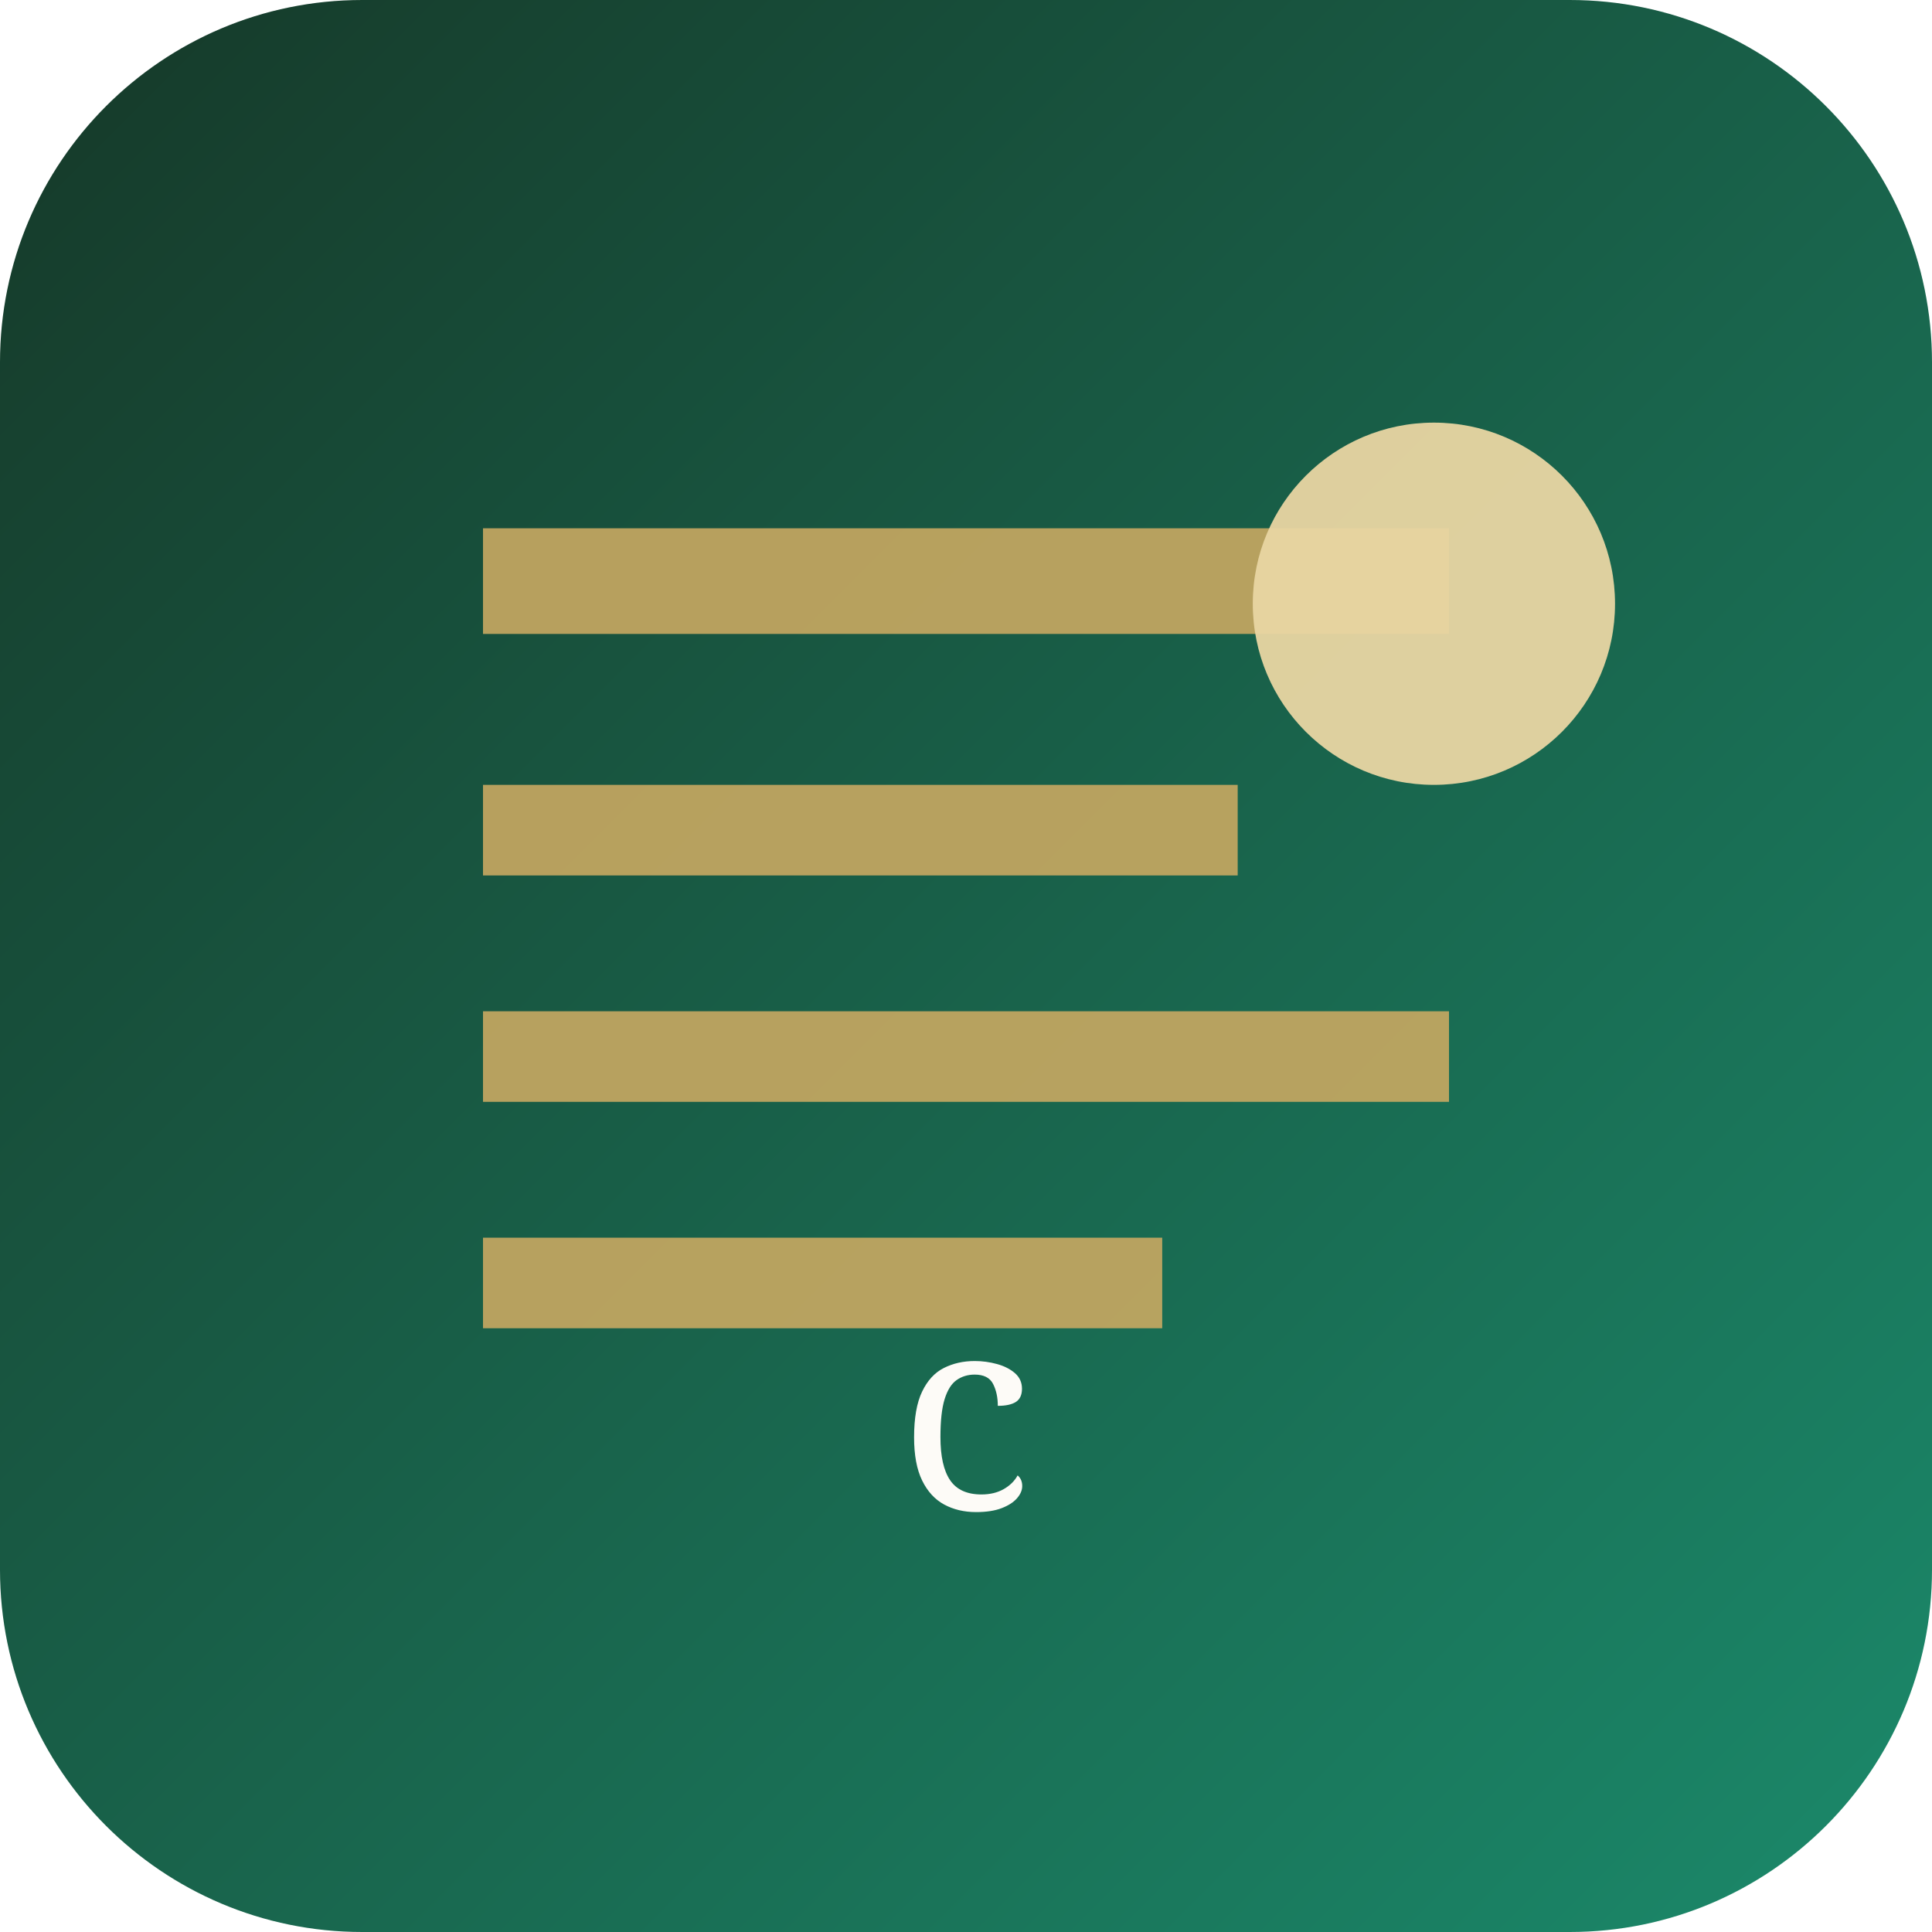
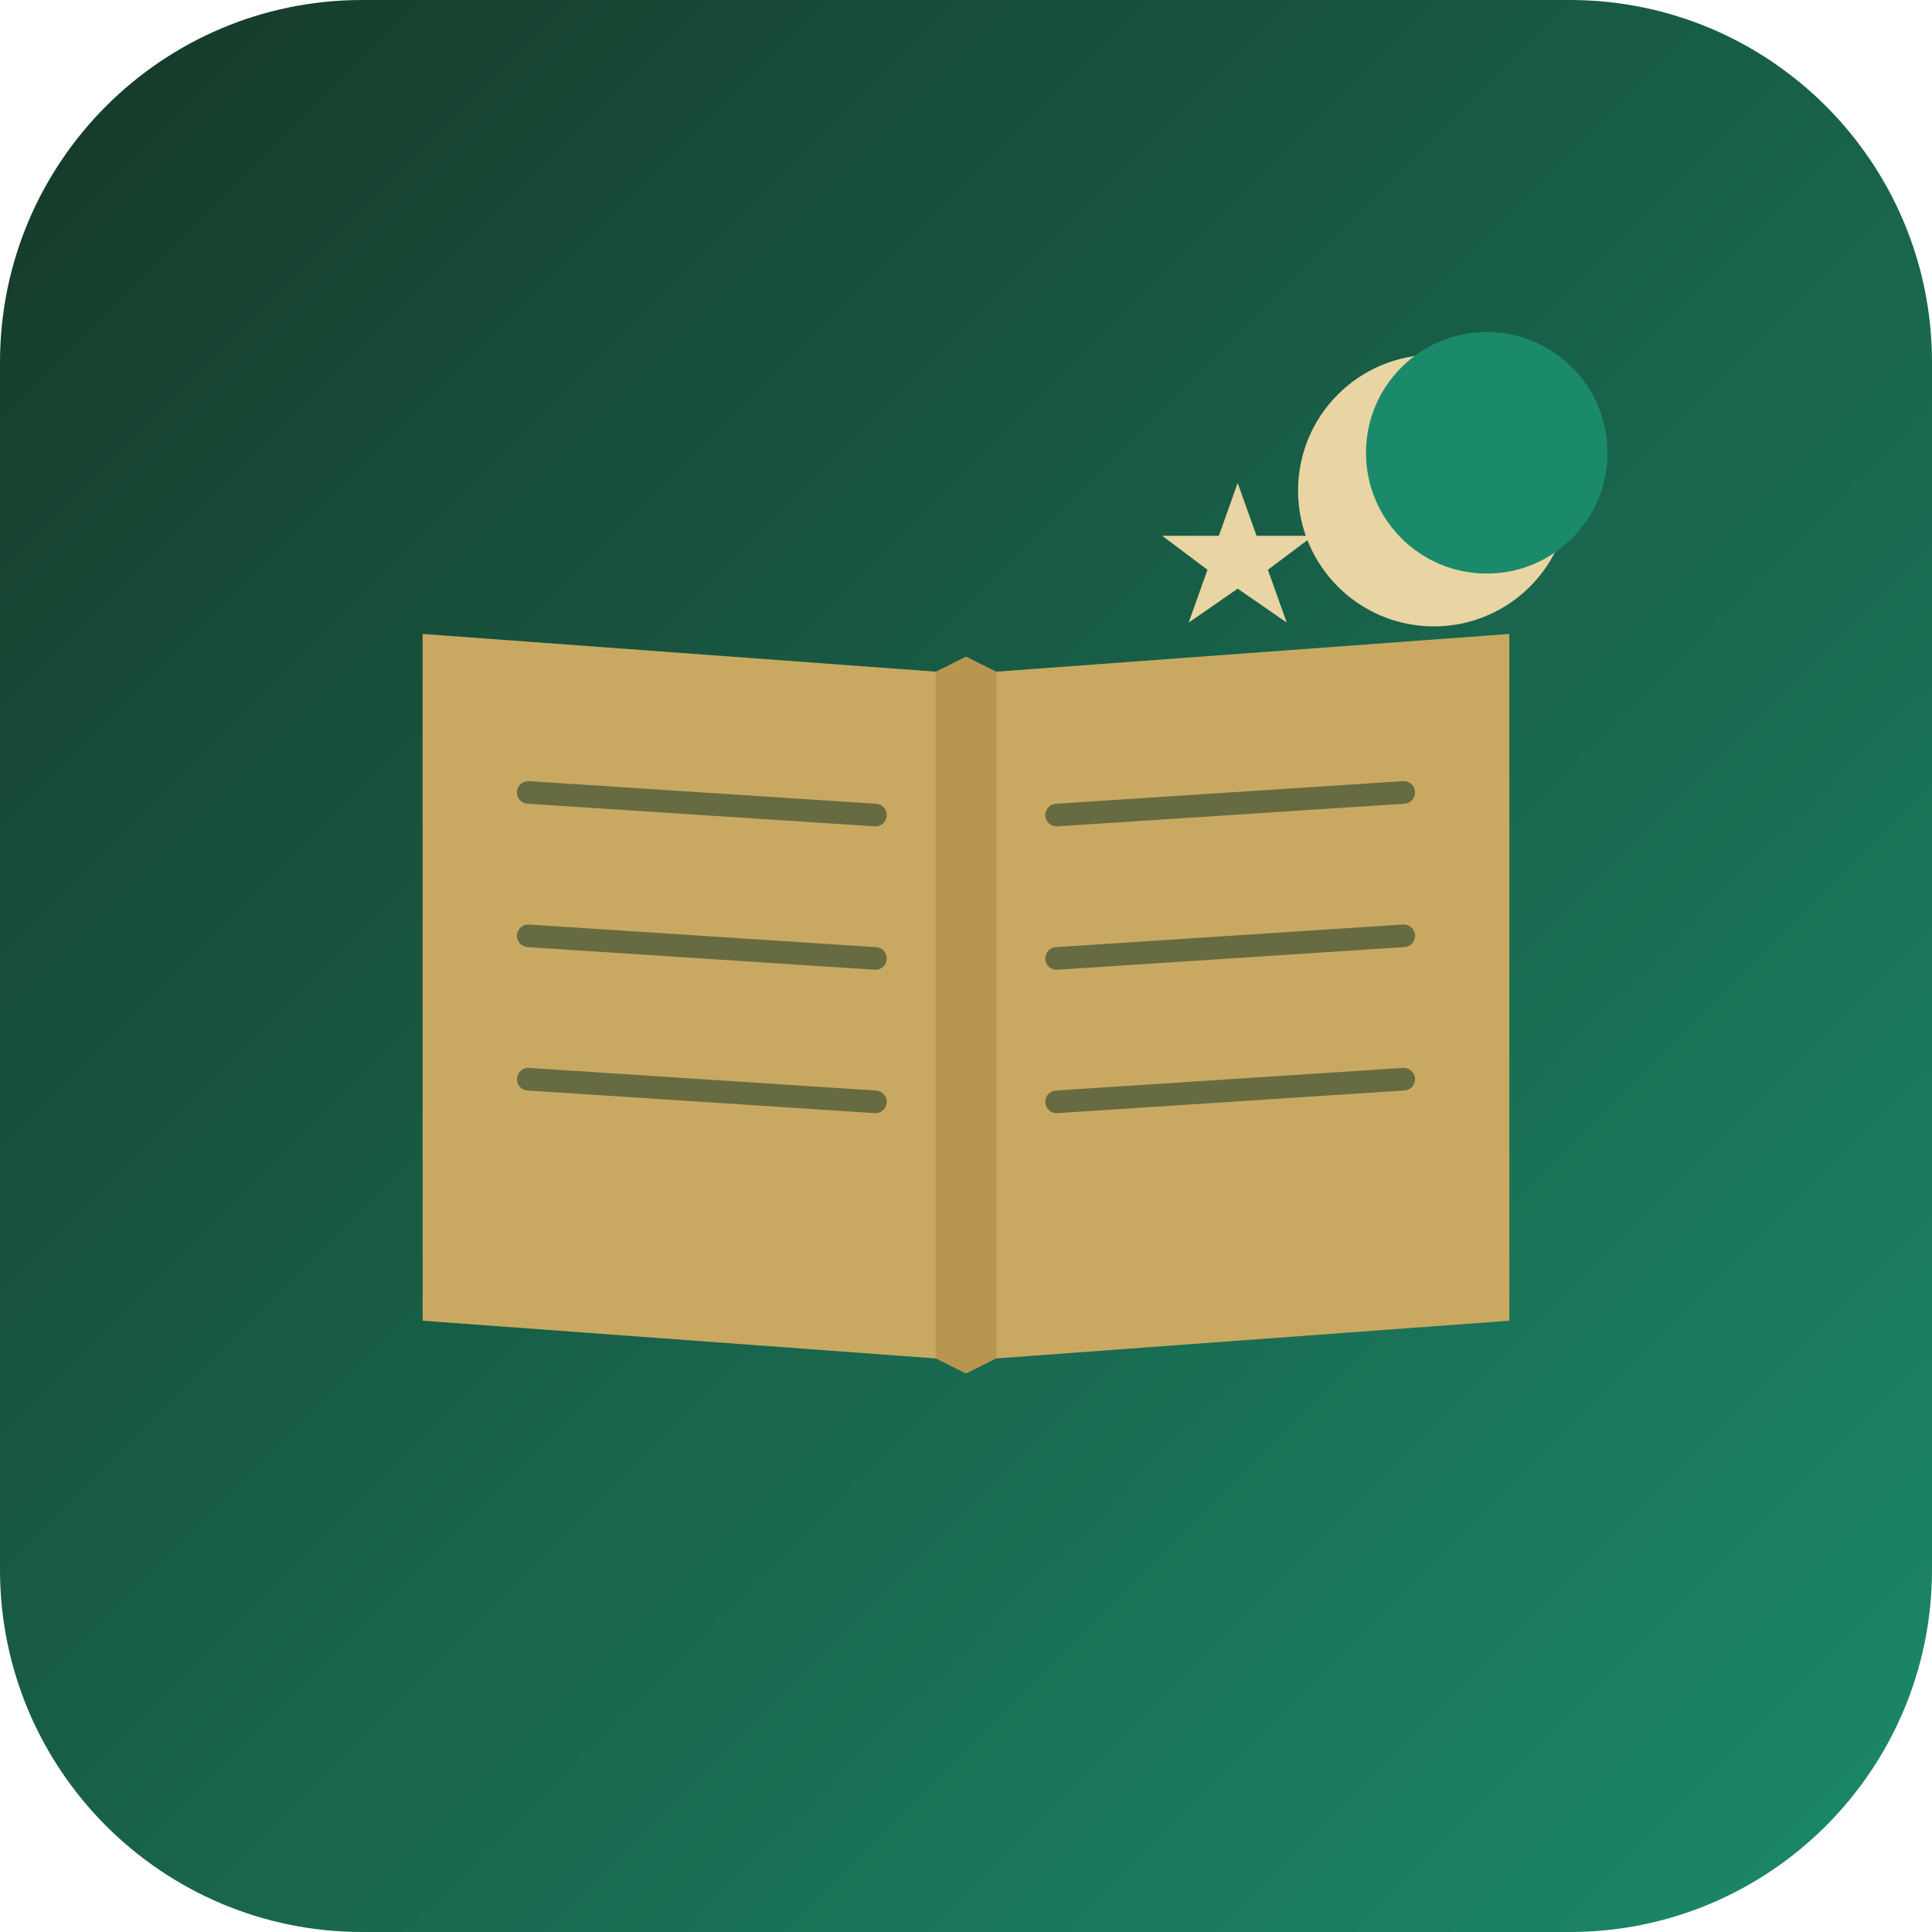
- <svg xmlns="http://www.w3.org/2000/svg" viewBox="0 0 512 512" role="img" aria-label="'DEC*() 'D+D'+J)">
+ <svg xmlns="http://www.w3.org/2000/svg" viewBox="0 0 512 512" role="img" aria-label="المكتبة الثلاثية - جمعية الهدى والحكمة">
  <defs>
    <linearGradient id="bg" x1="0%" y1="0%" x2="100%" y2="100%">
-       <stop offset="0%" style="stop-color:#163828" />
-       <stop offset="100%" style="stop-color:#1b8a6b" />
+       <stop offset="0%" stop-color="#163828" />
+       <stop offset="100%" stop-color="#1b8a6b" />
    </linearGradient>
  </defs>
  <rect width="512" height="512" rx="96" fill="url(#bg)" />
-   <path fill="#c9a962" d="M128 140h256v28H128zm0 68h200v24H128zm0 60h256v24H128zm0 60h180v24H128z" opacity="0.9" />
-   <circle cx="380" cy="160" r="48" fill="#e8d5a3" opacity="0.95" />
-   <text x="256" y="400" text-anchor="middle" font-family="serif" font-size="72" fill="#fdfbf7">c</text>
+   <g fill="#c9a962">
+     <path d="M112 168 L248 178 L248 360 L112 350 Z" />
+     <path d="M400 168 L264 178 L264 360 L400 350 Z" />
+     <path d="M248 178 L256 174 L264 178 L264 360 L256 364 L248 360 Z" fill="#b89650" />
+   </g>
+   <g stroke="#163828" stroke-width="6" opacity="0.55" stroke-linecap="round">
+     <line x1="140" y1="210" x2="232" y2="216" />
+     <line x1="140" y1="248" x2="232" y2="254" />
+     <line x1="140" y1="286" x2="232" y2="292" />
+     <line x1="280" y1="216" x2="372" y2="210" />
+     <line x1="280" y1="254" x2="372" y2="248" />
+     <line x1="280" y1="292" x2="372" y2="286" />
+   </g>
+   <circle cx="380" cy="130" r="36" fill="#e8d5a3" />
+   <circle cx="394" cy="120" r="32" fill="#1b8a6b" />
+   <polygon points="328,128 333,142 348,142 336,151 341,165 328,156 315,165 320,151 308,142 323,142" fill="#e8d5a3" />
</svg>
